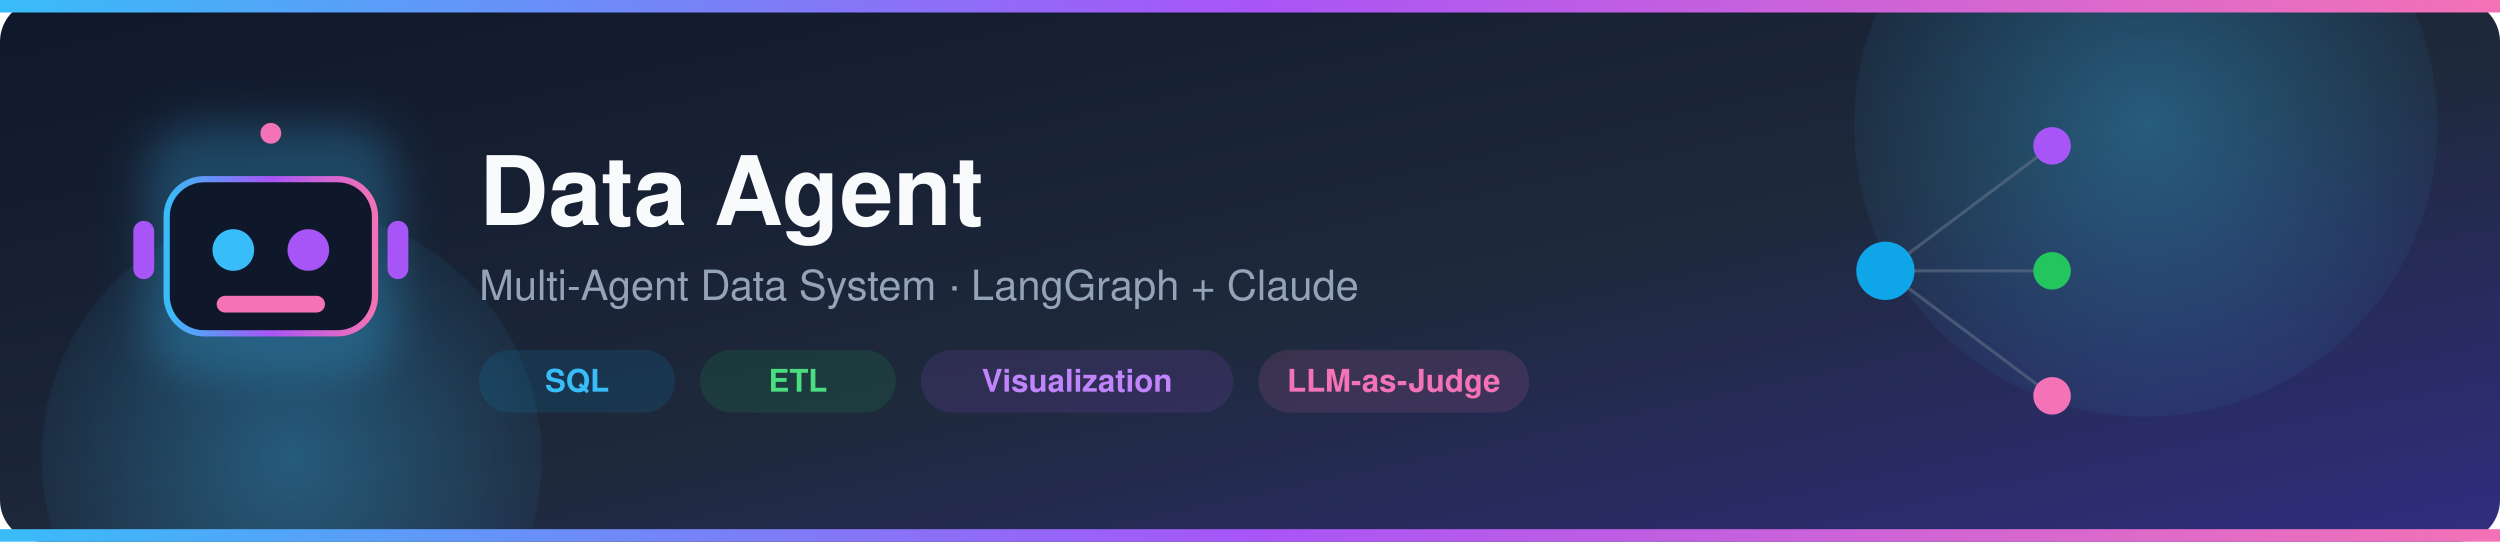
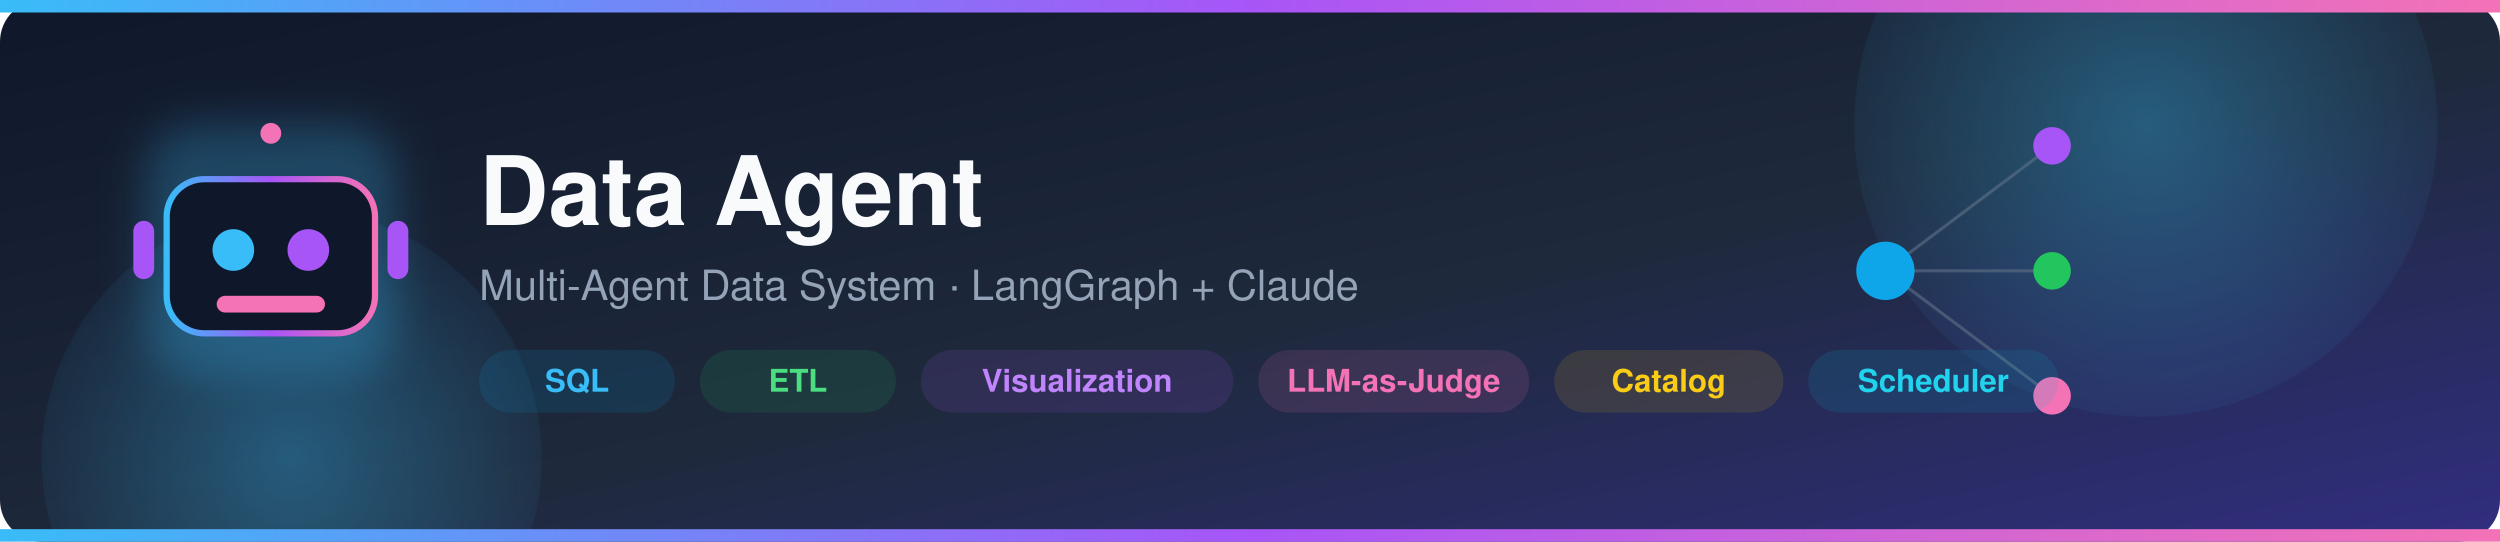
<svg xmlns="http://www.w3.org/2000/svg" width="1200" height="260" viewBox="0 0 1200 260" role="img" aria-label="Data Agent — Multi-Agent Data System">
  <defs>
    <linearGradient id="bg" x1="0%" y1="0%" x2="100%" y2="100%">
      <stop offset="0%" stop-color="#0f172a" />
      <stop offset="55%" stop-color="#1e293b" />
      <stop offset="100%" stop-color="#312e81" />
    </linearGradient>
    <linearGradient id="accent" x1="0%" y1="0%" x2="100%" y2="0%">
      <stop offset="0%" stop-color="#38bdf8" />
      <stop offset="50%" stop-color="#a855f7" />
      <stop offset="100%" stop-color="#f472b6" />
    </linearGradient>
    <radialGradient id="glow" cx="50%" cy="50%" r="60%">
      <stop offset="0%" stop-color="#38bdf8" stop-opacity="0.35" />
      <stop offset="100%" stop-color="#38bdf8" stop-opacity="0" />
    </radialGradient>
    <filter id="soft" x="-20%" y="-20%" width="140%" height="140%">
      <feGaussianBlur stdDeviation="10" />
    </filter>
  </defs>
  <rect width="1200" height="260" rx="20" fill="url(#bg)" />
  <circle cx="1030" cy="60" r="140" fill="url(#glow)" />
  <circle cx="140" cy="220" r="120" fill="url(#glow)" />
  <rect x="0" y="0" width="1200" height="6" fill="url(#accent)" />
  <rect x="0" y="254" width="1200" height="6" fill="url(#accent)" />
  <g stroke="#64748b" stroke-width="1.5" opacity="0.55">
    <line x1="905" y1="130" x2="985" y2="70" />
    <line x1="905" y1="130" x2="985" y2="130" />
    <line x1="905" y1="130" x2="985" y2="190" />
  </g>
  <g>
    <circle cx="905" cy="130" r="14" fill="#0ea5e9" />
    <circle cx="985" cy="70" r="9" fill="#a855f7" />
    <circle cx="985" cy="130" r="9" fill="#22c55e" />
    <circle cx="985" cy="190" r="9" fill="#f472b6" />
  </g>
  <g transform="translate(70,60)" filter="url(#soft)" opacity="0.25">
    <rect x="0" y="0" width="120" height="120" rx="24" fill="#38bdf8" />
  </g>
  <g transform="translate(70,60)">
    <rect x="10" y="26" width="100" height="74" rx="18" fill="#0f172a" stroke="url(#accent)" stroke-width="3" />
    <circle cx="42" cy="60" r="10" fill="#38bdf8" />
    <circle cx="78" cy="60" r="10" fill="#a855f7" />
    <rect x="34" y="82" width="52" height="8" rx="4" fill="#f472b6" />
    <line x1="60" y1="26" x2="60" y2="6" stroke="url(#accent)" stroke-width="3" />
    <circle cx="60" cy="4" r="5" fill="#f472b6" />
    <rect x="-6" y="46" width="10" height="28" rx="5" fill="#a855f7" />
    <rect x="116" y="46" width="10" height="28" rx="5" fill="#a855f7" />
  </g>
  <text x="230" y="108" font-family="'Segoe UI', Helvetica, Arial, sans-serif" font-size="46" font-weight="700" fill="#f8fafc">
    Data Agent
  </text>
  <text x="230" y="144" font-family="'Segoe UI', Helvetica, Arial, sans-serif" font-size="20" font-weight="500" fill="#94a3b8">
    Multi-Agent Data System · LangGraph + Claude
  </text>
  <g font-family="'Segoe UI', Helvetica, Arial, sans-serif" font-size="15" font-weight="600">
    <rect x="230" y="168" width="94" height="30" rx="15" fill="#0ea5e920" />
    <text x="277" y="188" fill="#38bdf8" text-anchor="middle">SQL</text>
    <rect x="336" y="168" width="94" height="30" rx="15" fill="#22c55e20" />
    <text x="383" y="188" fill="#4ade80" text-anchor="middle">ETL</text>
    <rect x="442" y="168" width="150" height="30" rx="15" fill="#a855f720" />
    <text x="517" y="188" fill="#c084fc" text-anchor="middle">Visualization</text>
    <rect x="604" y="168" width="130" height="30" rx="15" fill="#f472b620" />
    <text x="669" y="188" fill="#f472b6" text-anchor="middle">LLM-as-Judge</text>
+     <rect x="746" y="168" width="110" height="30" rx="15" fill="#eab30820" />
+     <text x="801" y="188" fill="#facc15" text-anchor="middle">Catalog</text>
+     <rect x="868" y="168" width="120" height="30" rx="15" fill="#06b6d420" />
+     <text x="928" y="188" fill="#22d3ee" text-anchor="middle">Scheduler</text>
  </g>
</svg>
